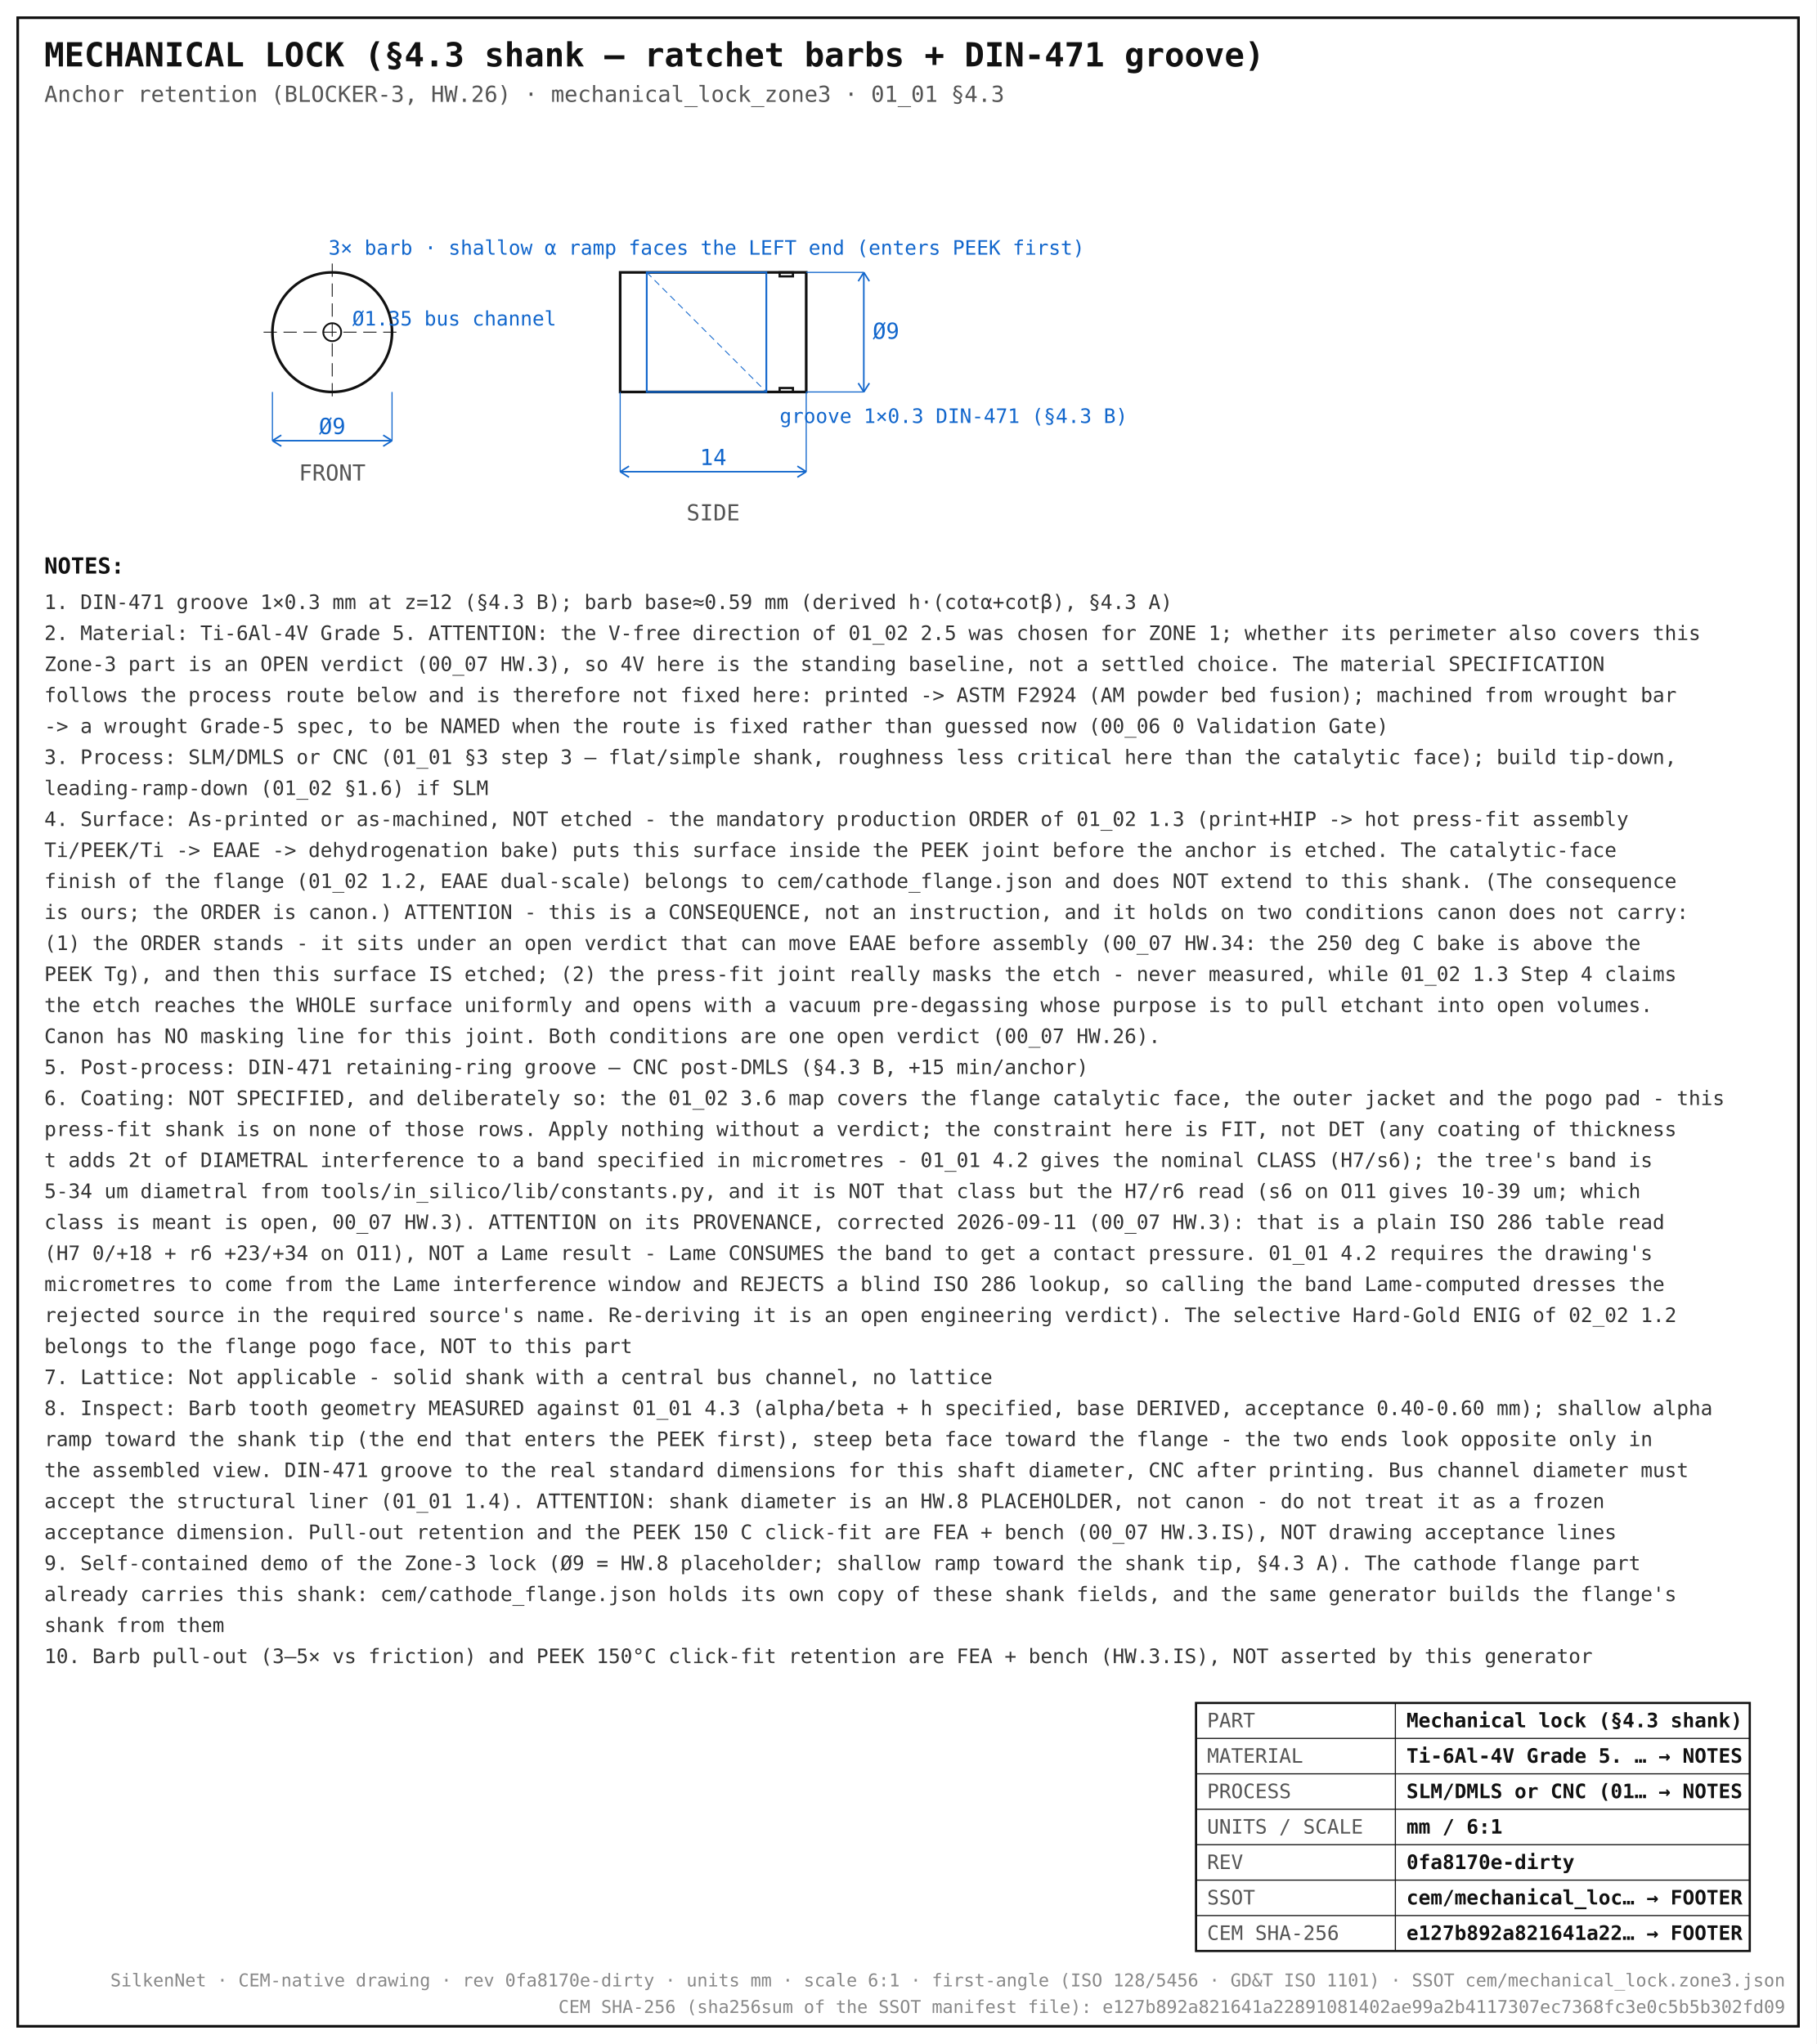
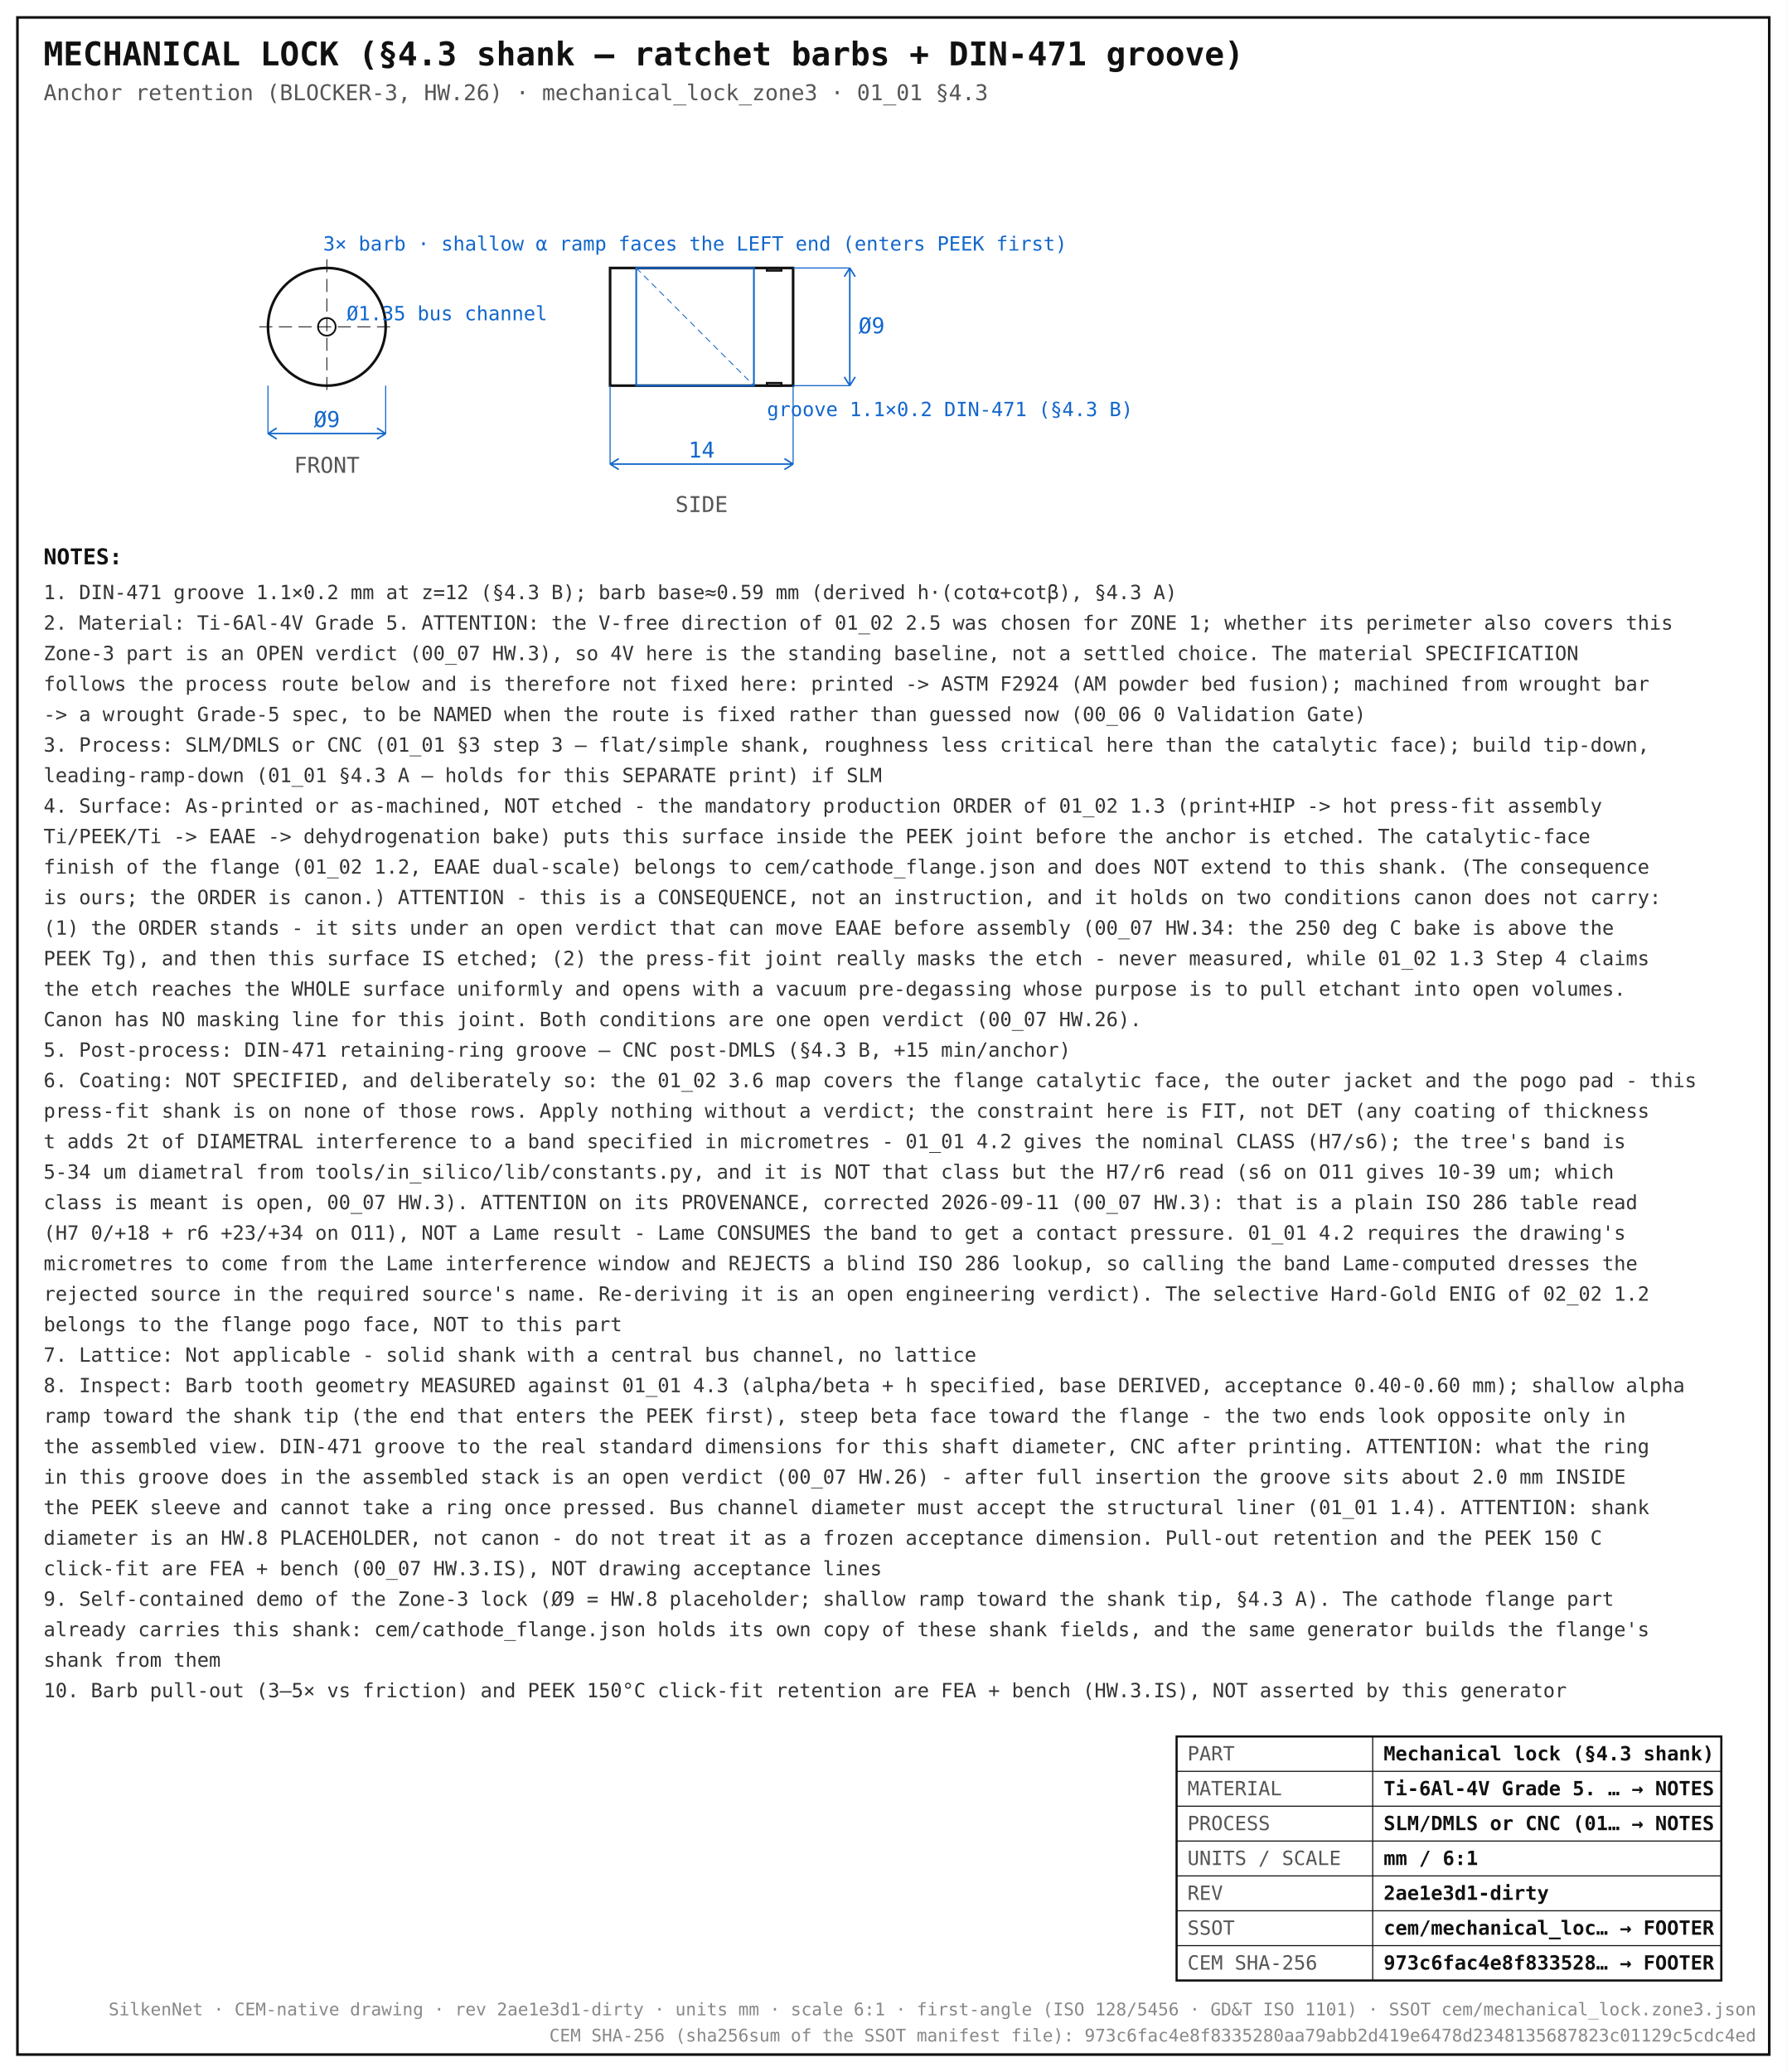
- <svg xmlns="http://www.w3.org/2000/svg" width="820" height="923" viewBox="0 0 820 923">
-   <rect x="0" y="0" width="820" height="923" fill="white" />
-   <rect x="8" y="8" width="804" height="907" fill="none" stroke="#111" stroke-width="1.2" />
+ <svg xmlns="http://www.w3.org/2000/svg" width="820" height="951" viewBox="0 0 820 951">
+   <rect x="0" y="0" width="820" height="951" fill="white" />
+   <rect x="8" y="8" width="804" height="935" fill="none" stroke="#111" stroke-width="1.2" />
  <text x="20" y="30" font-family="monospace" font-size="15" text-anchor="start" fill="#111" font-weight="bold">MECHANICAL LOCK  (§4.3 shank — ratchet barbs + DIN-471 groove)</text>
  <text x="20" y="46" font-family="monospace" font-size="10" text-anchor="start" fill="#555" font-weight="normal">Anchor retention (BLOCKER-3, HW.26) · mechanical_lock_zone3 · 01_01 §4.3</text>
  <circle cx="150" cy="150" r="27" fill="none" stroke="#111" stroke-width="1.2" />
  <circle cx="150" cy="150" r="4.05" fill="none" stroke="#111" stroke-width="0.8" />
  <line x1="119" y1="150" x2="181" y2="150" stroke="#111" stroke-width="0.4" stroke-dasharray="6 3" />
  <line x1="150" y1="119" x2="150" y2="181" stroke="#111" stroke-width="0.4" stroke-dasharray="6 3" />
  <text x="150" y="217" font-family="monospace" font-size="10" text-anchor="middle" fill="#555" font-weight="normal">FRONT</text>
  <line x1="123" y1="177" x2="123" y2="199" stroke="#1166cc" stroke-width="0.5" />
  <line x1="177" y1="177" x2="177" y2="199" stroke="#1166cc" stroke-width="0.5" />
  <line x1="123" y1="199" x2="177" y2="199" stroke="#1166cc" stroke-width="0.7" />
  <line x1="123" y1="199" x2="127" y2="196.5" stroke="#1166cc" stroke-width="0.7" />
  <line x1="123" y1="199" x2="127" y2="201.5" stroke="#1166cc" stroke-width="0.7" />
  <line x1="177" y1="199" x2="173" y2="196.5" stroke="#1166cc" stroke-width="0.7" />
  <line x1="177" y1="199" x2="173" y2="201.5" stroke="#1166cc" stroke-width="0.7" />
  <text x="150" y="196" font-family="monospace" font-size="10" text-anchor="middle" fill="#1166cc" font-weight="normal">Ø9</text>
  <text x="159.05" y="147" font-family="monospace" font-size="9" text-anchor="start" fill="#1166cc" font-weight="normal">Ø1.35 bus channel</text>
  <rect x="280" y="123" width="84" height="54" fill="none" stroke="#111" stroke-width="1.2" />
  <rect x="292" y="123" width="54" height="54" fill="none" stroke="#1166cc" stroke-width="0.8" />
  <line x1="292" y1="123" x2="346" y2="177" stroke="#1166cc" stroke-width="0.4" stroke-dasharray="3 2" />
  <text x="319" y="115" font-family="monospace" font-size="9" text-anchor="middle" fill="#1166cc" font-weight="normal">3× barb · shallow α ramp faces the LEFT end (enters PEEK first)</text>
-   <rect x="352" y="123" width="6" height="1.8" fill="none" stroke="#111" stroke-width="1" />
-   <rect x="352" y="175.2" width="6" height="1.8" fill="none" stroke="#111" stroke-width="1" />
-   <text x="352" y="191" font-family="monospace" font-size="9" text-anchor="start" fill="#1166cc" font-weight="normal">groove 1×0.3 DIN-471 (§4.3 B)</text>
+   <rect x="352" y="123" width="6.6" height="1.2" fill="none" stroke="#111" stroke-width="1" />
+   <rect x="352" y="175.8" width="6.6" height="1.2" fill="none" stroke="#111" stroke-width="1" />
+   <text x="352" y="191" font-family="monospace" font-size="9" text-anchor="start" fill="#1166cc" font-weight="normal">groove 1.1×0.2 DIN-471 (§4.3 B)</text>
  <text x="322" y="235" font-family="monospace" font-size="10" text-anchor="middle" fill="#555" font-weight="normal">SIDE</text>
  <line x1="280" y1="177" x2="280" y2="213" stroke="#1166cc" stroke-width="0.5" />
  <line x1="364" y1="177" x2="364" y2="213" stroke="#1166cc" stroke-width="0.5" />
  <line x1="280" y1="213" x2="364" y2="213" stroke="#1166cc" stroke-width="0.7" />
  <line x1="280" y1="213" x2="284" y2="210.5" stroke="#1166cc" stroke-width="0.7" />
  <line x1="280" y1="213" x2="284" y2="215.5" stroke="#1166cc" stroke-width="0.7" />
  <line x1="364" y1="213" x2="360" y2="210.5" stroke="#1166cc" stroke-width="0.7" />
  <line x1="364" y1="213" x2="360" y2="215.5" stroke="#1166cc" stroke-width="0.7" />
  <text x="322" y="210" font-family="monospace" font-size="10" text-anchor="middle" fill="#1166cc" font-weight="normal">14</text>
  <line x1="364" y1="123" x2="390" y2="123" stroke="#1166cc" stroke-width="0.5" />
  <line x1="364" y1="177" x2="390" y2="177" stroke="#1166cc" stroke-width="0.5" />
  <line x1="390" y1="123" x2="390" y2="177" stroke="#1166cc" stroke-width="0.7" />
  <line x1="390" y1="123" x2="387.5" y2="127" stroke="#1166cc" stroke-width="0.7" />
  <line x1="390" y1="123" x2="392.5" y2="127" stroke="#1166cc" stroke-width="0.7" />
  <line x1="390" y1="177" x2="387.5" y2="173" stroke="#1166cc" stroke-width="0.7" />
  <line x1="390" y1="177" x2="392.5" y2="173" stroke="#1166cc" stroke-width="0.7" />
  <text x="394" y="153" font-family="monospace" font-size="10" text-anchor="start" fill="#1166cc" font-weight="normal">Ø9</text>
  <text x="20" y="259" font-family="monospace" font-size="10" text-anchor="start" fill="#111" font-weight="bold">NOTES:</text>
-   <text x="20" y="275" font-family="monospace" font-size="9" text-anchor="start" fill="#333" font-weight="normal">1. DIN-471 groove 1×0.3 mm at z=12 (§4.3 B); barb base≈0.59 mm (derived h·(cotα+cotβ), §4.3 A)</text>
+   <text x="20" y="275" font-family="monospace" font-size="9" text-anchor="start" fill="#333" font-weight="normal">1. DIN-471 groove 1.1×0.2 mm at z=12 (§4.3 B); barb base≈0.59 mm (derived h·(cotα+cotβ), §4.3 A)</text>
  <text x="20" y="289" font-family="monospace" font-size="9" text-anchor="start" fill="#333" font-weight="normal">2. Material: Ti-6Al-4V Grade 5. ATTENTION: the V-free direction of 01_02 2.5 was chosen for ZONE 1; whether its perimeter also covers this</text>
  <text x="20" y="303" font-family="monospace" font-size="9" text-anchor="start" fill="#333" font-weight="normal">   Zone-3 part is an OPEN verdict (00_07 HW.3), so 4V here is the standing baseline, not a settled choice. The material SPECIFICATION</text>
  <text x="20" y="317" font-family="monospace" font-size="9" text-anchor="start" fill="#333" font-weight="normal">   follows the process route below and is therefore not fixed here: printed -&gt; ASTM F2924 (AM powder bed fusion); machined from wrought bar</text>
  <text x="20" y="331" font-family="monospace" font-size="9" text-anchor="start" fill="#333" font-weight="normal">   -&gt; a wrought Grade-5 spec, to be NAMED when the route is fixed rather than guessed now (00_06 0 Validation Gate)</text>
  <text x="20" y="345" font-family="monospace" font-size="9" text-anchor="start" fill="#333" font-weight="normal">3. Process: SLM/DMLS or CNC (01_01 §3 step 3 — flat/simple shank, roughness less critical here than the catalytic face); build tip-down,</text>
-   <text x="20" y="359" font-family="monospace" font-size="9" text-anchor="start" fill="#333" font-weight="normal">   leading-ramp-down (01_02 §1.6) if SLM</text>
+   <text x="20" y="359" font-family="monospace" font-size="9" text-anchor="start" fill="#333" font-weight="normal">   leading-ramp-down (01_01 §4.3 A — holds for this SEPARATE print) if SLM</text>
  <text x="20" y="373" font-family="monospace" font-size="9" text-anchor="start" fill="#333" font-weight="normal">4. Surface: As-printed or as-machined, NOT etched - the mandatory production ORDER of 01_02 1.3 (print+HIP -&gt; hot press-fit assembly</text>
  <text x="20" y="387" font-family="monospace" font-size="9" text-anchor="start" fill="#333" font-weight="normal">   Ti/PEEK/Ti -&gt; EAAE -&gt; dehydrogenation bake) puts this surface inside the PEEK joint before the anchor is etched. The catalytic-face</text>
  <text x="20" y="401" font-family="monospace" font-size="9" text-anchor="start" fill="#333" font-weight="normal">   finish of the flange (01_02 1.2, EAAE dual-scale) belongs to cem/cathode_flange.json and does NOT extend to this shank. (The consequence</text>
  <text x="20" y="415" font-family="monospace" font-size="9" text-anchor="start" fill="#333" font-weight="normal">   is ours; the ORDER is canon.) ATTENTION - this is a CONSEQUENCE, not an instruction, and it holds on two conditions canon does not carry:</text>
  <text x="20" y="429" font-family="monospace" font-size="9" text-anchor="start" fill="#333" font-weight="normal">   (1) the ORDER stands - it sits under an open verdict that can move EAAE before assembly (00_07 HW.34: the 250 deg C bake is above the</text>
  <text x="20" y="443" font-family="monospace" font-size="9" text-anchor="start" fill="#333" font-weight="normal">   PEEK Tg), and then this surface IS etched; (2) the press-fit joint really masks the etch - never measured, while 01_02 1.3 Step 4 claims</text>
  <text x="20" y="457" font-family="monospace" font-size="9" text-anchor="start" fill="#333" font-weight="normal">   the etch reaches the WHOLE surface uniformly and opens with a vacuum pre-degassing whose purpose is to pull etchant into open volumes.</text>
  <text x="20" y="471" font-family="monospace" font-size="9" text-anchor="start" fill="#333" font-weight="normal">   Canon has NO masking line for this joint. Both conditions are one open verdict (00_07 HW.26).</text>
  <text x="20" y="485" font-family="monospace" font-size="9" text-anchor="start" fill="#333" font-weight="normal">5. Post-process: DIN-471 retaining-ring groove — CNC post-DMLS (§4.3 B, +15 min/anchor)</text>
  <text x="20" y="499" font-family="monospace" font-size="9" text-anchor="start" fill="#333" font-weight="normal">6. Coating: NOT SPECIFIED, and deliberately so: the 01_02 3.6 map covers the flange catalytic face, the outer jacket and the pogo pad - this</text>
  <text x="20" y="513" font-family="monospace" font-size="9" text-anchor="start" fill="#333" font-weight="normal">   press-fit shank is on none of those rows. Apply nothing without a verdict; the constraint here is FIT, not DET (any coating of thickness</text>
  <text x="20" y="527" font-family="monospace" font-size="9" text-anchor="start" fill="#333" font-weight="normal">   t adds 2t of DIAMETRAL interference to a band specified in micrometres - 01_01 4.2 gives the nominal CLASS (H7/s6); the tree's band is</text>
  <text x="20" y="541" font-family="monospace" font-size="9" text-anchor="start" fill="#333" font-weight="normal">   5-34 um diametral from tools/in_silico/lib/constants.py, and it is NOT that class but the H7/r6 read (s6 on O11 gives 10-39 um; which</text>
  <text x="20" y="555" font-family="monospace" font-size="9" text-anchor="start" fill="#333" font-weight="normal">   class is meant is open, 00_07 HW.3). ATTENTION on its PROVENANCE, corrected 2026-09-11 (00_07 HW.3): that is a plain ISO 286 table read</text>
  <text x="20" y="569" font-family="monospace" font-size="9" text-anchor="start" fill="#333" font-weight="normal">   (H7 0/+18 + r6 +23/+34 on O11), NOT a Lame result - Lame CONSUMES the band to get a contact pressure. 01_01 4.2 requires the drawing's</text>
  <text x="20" y="583" font-family="monospace" font-size="9" text-anchor="start" fill="#333" font-weight="normal">   micrometres to come from the Lame interference window and REJECTS a blind ISO 286 lookup, so calling the band Lame-computed dresses the</text>
  <text x="20" y="597" font-family="monospace" font-size="9" text-anchor="start" fill="#333" font-weight="normal">   rejected source in the required source's name. Re-deriving it is an open engineering verdict). The selective Hard-Gold ENIG of 02_02 1.2</text>
  <text x="20" y="611" font-family="monospace" font-size="9" text-anchor="start" fill="#333" font-weight="normal">   belongs to the flange pogo face, NOT to this part</text>
  <text x="20" y="625" font-family="monospace" font-size="9" text-anchor="start" fill="#333" font-weight="normal">7. Lattice: Not applicable - solid shank with a central bus channel, no lattice</text>
  <text x="20" y="639" font-family="monospace" font-size="9" text-anchor="start" fill="#333" font-weight="normal">8. Inspect: Barb tooth geometry MEASURED against 01_01 4.3 (alpha/beta + h specified, base DERIVED, acceptance 0.40-0.60 mm); shallow alpha</text>
  <text x="20" y="653" font-family="monospace" font-size="9" text-anchor="start" fill="#333" font-weight="normal">   ramp toward the shank tip (the end that enters the PEEK first), steep beta face toward the flange - the two ends look opposite only in</text>
-   <text x="20" y="667" font-family="monospace" font-size="9" text-anchor="start" fill="#333" font-weight="normal">   the assembled view. DIN-471 groove to the real standard dimensions for this shaft diameter, CNC after printing. Bus channel diameter must</text>
-   <text x="20" y="681" font-family="monospace" font-size="9" text-anchor="start" fill="#333" font-weight="normal">   accept the structural liner (01_01 1.4). ATTENTION: shank diameter is an HW.8 PLACEHOLDER, not canon - do not treat it as a frozen</text>
-   <text x="20" y="695" font-family="monospace" font-size="9" text-anchor="start" fill="#333" font-weight="normal">   acceptance dimension. Pull-out retention and the PEEK 150 C click-fit are FEA + bench (00_07 HW.3.IS), NOT drawing acceptance lines</text>
-   <text x="20" y="709" font-family="monospace" font-size="9" text-anchor="start" fill="#333" font-weight="normal">9. Self-contained demo of the Zone-3 lock (Ø9 = HW.8 placeholder; shallow ramp toward the shank tip, §4.3 A). The cathode flange part</text>
-   <text x="20" y="723" font-family="monospace" font-size="9" text-anchor="start" fill="#333" font-weight="normal">   already carries this shank: cem/cathode_flange.json holds its own copy of these shank fields, and the same generator builds the flange's</text>
-   <text x="20" y="737" font-family="monospace" font-size="9" text-anchor="start" fill="#333" font-weight="normal">   shank from them</text>
-   <text x="20" y="751" font-family="monospace" font-size="9" text-anchor="start" fill="#333" font-weight="normal">10. Barb pull-out (3–5× vs friction) and PEEK 150°C click-fit retention are FEA + bench (HW.3.IS), NOT asserted by this generator</text>
-   <rect x="540" y="769" width="250" height="112" fill="none" stroke="#111" stroke-width="1" />
-   <line x1="630" y1="769" x2="630" y2="785" stroke="#111" stroke-width="0.5" />
-   <text x="545" y="780" font-family="monospace" font-size="9" text-anchor="start" fill="#555" font-weight="normal">PART</text>
-   <text x="635" y="780" font-family="monospace" font-size="9" text-anchor="start" fill="#111" font-weight="bold">Mechanical lock (§4.3 shank)</text>
-   <line x1="540" y1="785" x2="790" y2="785" stroke="#111" stroke-width="0.5" />
-   <line x1="630" y1="785" x2="630" y2="801" stroke="#111" stroke-width="0.5" />
-   <text x="545" y="796" font-family="monospace" font-size="9" text-anchor="start" fill="#555" font-weight="normal">MATERIAL</text>
-   <text x="635" y="796" font-family="monospace" font-size="9" text-anchor="start" fill="#111" font-weight="bold">Ti-6Al-4V Grade 5. … → NOTES</text>
-   <line x1="540" y1="801" x2="790" y2="801" stroke="#111" stroke-width="0.5" />
-   <line x1="630" y1="801" x2="630" y2="817" stroke="#111" stroke-width="0.5" />
-   <text x="545" y="812" font-family="monospace" font-size="9" text-anchor="start" fill="#555" font-weight="normal">PROCESS</text>
-   <text x="635" y="812" font-family="monospace" font-size="9" text-anchor="start" fill="#111" font-weight="bold">SLM/DMLS or CNC (01… → NOTES</text>
-   <line x1="540" y1="817" x2="790" y2="817" stroke="#111" stroke-width="0.5" />
-   <line x1="630" y1="817" x2="630" y2="833" stroke="#111" stroke-width="0.5" />
-   <text x="545" y="828" font-family="monospace" font-size="9" text-anchor="start" fill="#555" font-weight="normal">UNITS / SCALE</text>
-   <text x="635" y="828" font-family="monospace" font-size="9" text-anchor="start" fill="#111" font-weight="bold">mm / 6:1</text>
-   <line x1="540" y1="833" x2="790" y2="833" stroke="#111" stroke-width="0.5" />
-   <line x1="630" y1="833" x2="630" y2="849" stroke="#111" stroke-width="0.5" />
-   <text x="545" y="844" font-family="monospace" font-size="9" text-anchor="start" fill="#555" font-weight="normal">REV</text>
-   <text x="635" y="844" font-family="monospace" font-size="9" text-anchor="start" fill="#111" font-weight="bold">0fa8170e-dirty</text>
-   <line x1="540" y1="849" x2="790" y2="849" stroke="#111" stroke-width="0.5" />
-   <line x1="630" y1="849" x2="630" y2="865" stroke="#111" stroke-width="0.5" />
-   <text x="545" y="860" font-family="monospace" font-size="9" text-anchor="start" fill="#555" font-weight="normal">SSOT</text>
-   <text x="635" y="860" font-family="monospace" font-size="9" text-anchor="start" fill="#111" font-weight="bold">cem/mechanical_loc… → FOOTER</text>
-   <line x1="540" y1="865" x2="790" y2="865" stroke="#111" stroke-width="0.5" />
-   <line x1="630" y1="865" x2="630" y2="881" stroke="#111" stroke-width="0.5" />
-   <text x="545" y="876" font-family="monospace" font-size="9" text-anchor="start" fill="#555" font-weight="normal">CEM SHA-256</text>
-   <text x="635" y="876" font-family="monospace" font-size="9" text-anchor="start" fill="#111" font-weight="bold">e127b892a821641a22… → FOOTER</text>
-   <text x="806" y="897" font-family="monospace" font-size="8" text-anchor="end" fill="#888" font-weight="normal">SilkenNet · CEM-native drawing · rev 0fa8170e-dirty · units mm · scale 6:1 · first-angle (ISO 128/5456 · GD&amp;T ISO 1101) · SSOT cem/mechanical_lock.zone3.json</text>
-   <text x="806" y="909" font-family="monospace" font-size="8" text-anchor="end" fill="#888" font-weight="normal">CEM SHA-256 (sha256sum of the SSOT manifest file): e127b892a821641a22891081402ae99a2b4117307ec7368fc3e0c5b5b302fd09</text>
+   <text x="20" y="667" font-family="monospace" font-size="9" text-anchor="start" fill="#333" font-weight="normal">   the assembled view. DIN-471 groove to the real standard dimensions for this shaft diameter, CNC after printing. ATTENTION: what the ring</text>
+   <text x="20" y="681" font-family="monospace" font-size="9" text-anchor="start" fill="#333" font-weight="normal">   in this groove does in the assembled stack is an open verdict (00_07 HW.26) - after full insertion the groove sits about 2.0 mm INSIDE</text>
+   <text x="20" y="695" font-family="monospace" font-size="9" text-anchor="start" fill="#333" font-weight="normal">   the PEEK sleeve and cannot take a ring once pressed. Bus channel diameter must accept the structural liner (01_01 1.4). ATTENTION: shank</text>
+   <text x="20" y="709" font-family="monospace" font-size="9" text-anchor="start" fill="#333" font-weight="normal">   diameter is an HW.8 PLACEHOLDER, not canon - do not treat it as a frozen acceptance dimension. Pull-out retention and the PEEK 150 C</text>
+   <text x="20" y="723" font-family="monospace" font-size="9" text-anchor="start" fill="#333" font-weight="normal">   click-fit are FEA + bench (00_07 HW.3.IS), NOT drawing acceptance lines</text>
+   <text x="20" y="737" font-family="monospace" font-size="9" text-anchor="start" fill="#333" font-weight="normal">9. Self-contained demo of the Zone-3 lock (Ø9 = HW.8 placeholder; shallow ramp toward the shank tip, §4.3 A). The cathode flange part</text>
+   <text x="20" y="751" font-family="monospace" font-size="9" text-anchor="start" fill="#333" font-weight="normal">   already carries this shank: cem/cathode_flange.json holds its own copy of these shank fields, and the same generator builds the flange's</text>
+   <text x="20" y="765" font-family="monospace" font-size="9" text-anchor="start" fill="#333" font-weight="normal">   shank from them</text>
+   <text x="20" y="779" font-family="monospace" font-size="9" text-anchor="start" fill="#333" font-weight="normal">10. Barb pull-out (3–5× vs friction) and PEEK 150°C click-fit retention are FEA + bench (HW.3.IS), NOT asserted by this generator</text>
+   <rect x="540" y="797" width="250" height="112" fill="none" stroke="#111" stroke-width="1" />
+   <line x1="630" y1="797" x2="630" y2="813" stroke="#111" stroke-width="0.5" />
+   <text x="545" y="808" font-family="monospace" font-size="9" text-anchor="start" fill="#555" font-weight="normal">PART</text>
+   <text x="635" y="808" font-family="monospace" font-size="9" text-anchor="start" fill="#111" font-weight="bold">Mechanical lock (§4.3 shank)</text>
+   <line x1="540" y1="813" x2="790" y2="813" stroke="#111" stroke-width="0.5" />
+   <line x1="630" y1="813" x2="630" y2="829" stroke="#111" stroke-width="0.5" />
+   <text x="545" y="824" font-family="monospace" font-size="9" text-anchor="start" fill="#555" font-weight="normal">MATERIAL</text>
+   <text x="635" y="824" font-family="monospace" font-size="9" text-anchor="start" fill="#111" font-weight="bold">Ti-6Al-4V Grade 5. … → NOTES</text>
+   <line x1="540" y1="829" x2="790" y2="829" stroke="#111" stroke-width="0.5" />
+   <line x1="630" y1="829" x2="630" y2="845" stroke="#111" stroke-width="0.5" />
+   <text x="545" y="840" font-family="monospace" font-size="9" text-anchor="start" fill="#555" font-weight="normal">PROCESS</text>
+   <text x="635" y="840" font-family="monospace" font-size="9" text-anchor="start" fill="#111" font-weight="bold">SLM/DMLS or CNC (01… → NOTES</text>
+   <line x1="540" y1="845" x2="790" y2="845" stroke="#111" stroke-width="0.5" />
+   <line x1="630" y1="845" x2="630" y2="861" stroke="#111" stroke-width="0.5" />
+   <text x="545" y="856" font-family="monospace" font-size="9" text-anchor="start" fill="#555" font-weight="normal">UNITS / SCALE</text>
+   <text x="635" y="856" font-family="monospace" font-size="9" text-anchor="start" fill="#111" font-weight="bold">mm / 6:1</text>
+   <line x1="540" y1="861" x2="790" y2="861" stroke="#111" stroke-width="0.5" />
+   <line x1="630" y1="861" x2="630" y2="877" stroke="#111" stroke-width="0.5" />
+   <text x="545" y="872" font-family="monospace" font-size="9" text-anchor="start" fill="#555" font-weight="normal">REV</text>
+   <text x="635" y="872" font-family="monospace" font-size="9" text-anchor="start" fill="#111" font-weight="bold">2ae1e3d1-dirty</text>
+   <line x1="540" y1="877" x2="790" y2="877" stroke="#111" stroke-width="0.5" />
+   <line x1="630" y1="877" x2="630" y2="893" stroke="#111" stroke-width="0.5" />
+   <text x="545" y="888" font-family="monospace" font-size="9" text-anchor="start" fill="#555" font-weight="normal">SSOT</text>
+   <text x="635" y="888" font-family="monospace" font-size="9" text-anchor="start" fill="#111" font-weight="bold">cem/mechanical_loc… → FOOTER</text>
+   <line x1="540" y1="893" x2="790" y2="893" stroke="#111" stroke-width="0.5" />
+   <line x1="630" y1="893" x2="630" y2="909" stroke="#111" stroke-width="0.5" />
+   <text x="545" y="904" font-family="monospace" font-size="9" text-anchor="start" fill="#555" font-weight="normal">CEM SHA-256</text>
+   <text x="635" y="904" font-family="monospace" font-size="9" text-anchor="start" fill="#111" font-weight="bold">973c6fac4e8f833528… → FOOTER</text>
+   <text x="806" y="925" font-family="monospace" font-size="8" text-anchor="end" fill="#888" font-weight="normal">SilkenNet · CEM-native drawing · rev 2ae1e3d1-dirty · units mm · scale 6:1 · first-angle (ISO 128/5456 · GD&amp;T ISO 1101) · SSOT cem/mechanical_lock.zone3.json</text>
+   <text x="806" y="937" font-family="monospace" font-size="8" text-anchor="end" fill="#888" font-weight="normal">CEM SHA-256 (sha256sum of the SSOT manifest file): 973c6fac4e8f8335280aa79abb2d419e6478d2348135687823c01129c5cdc4ed</text>
</svg>
